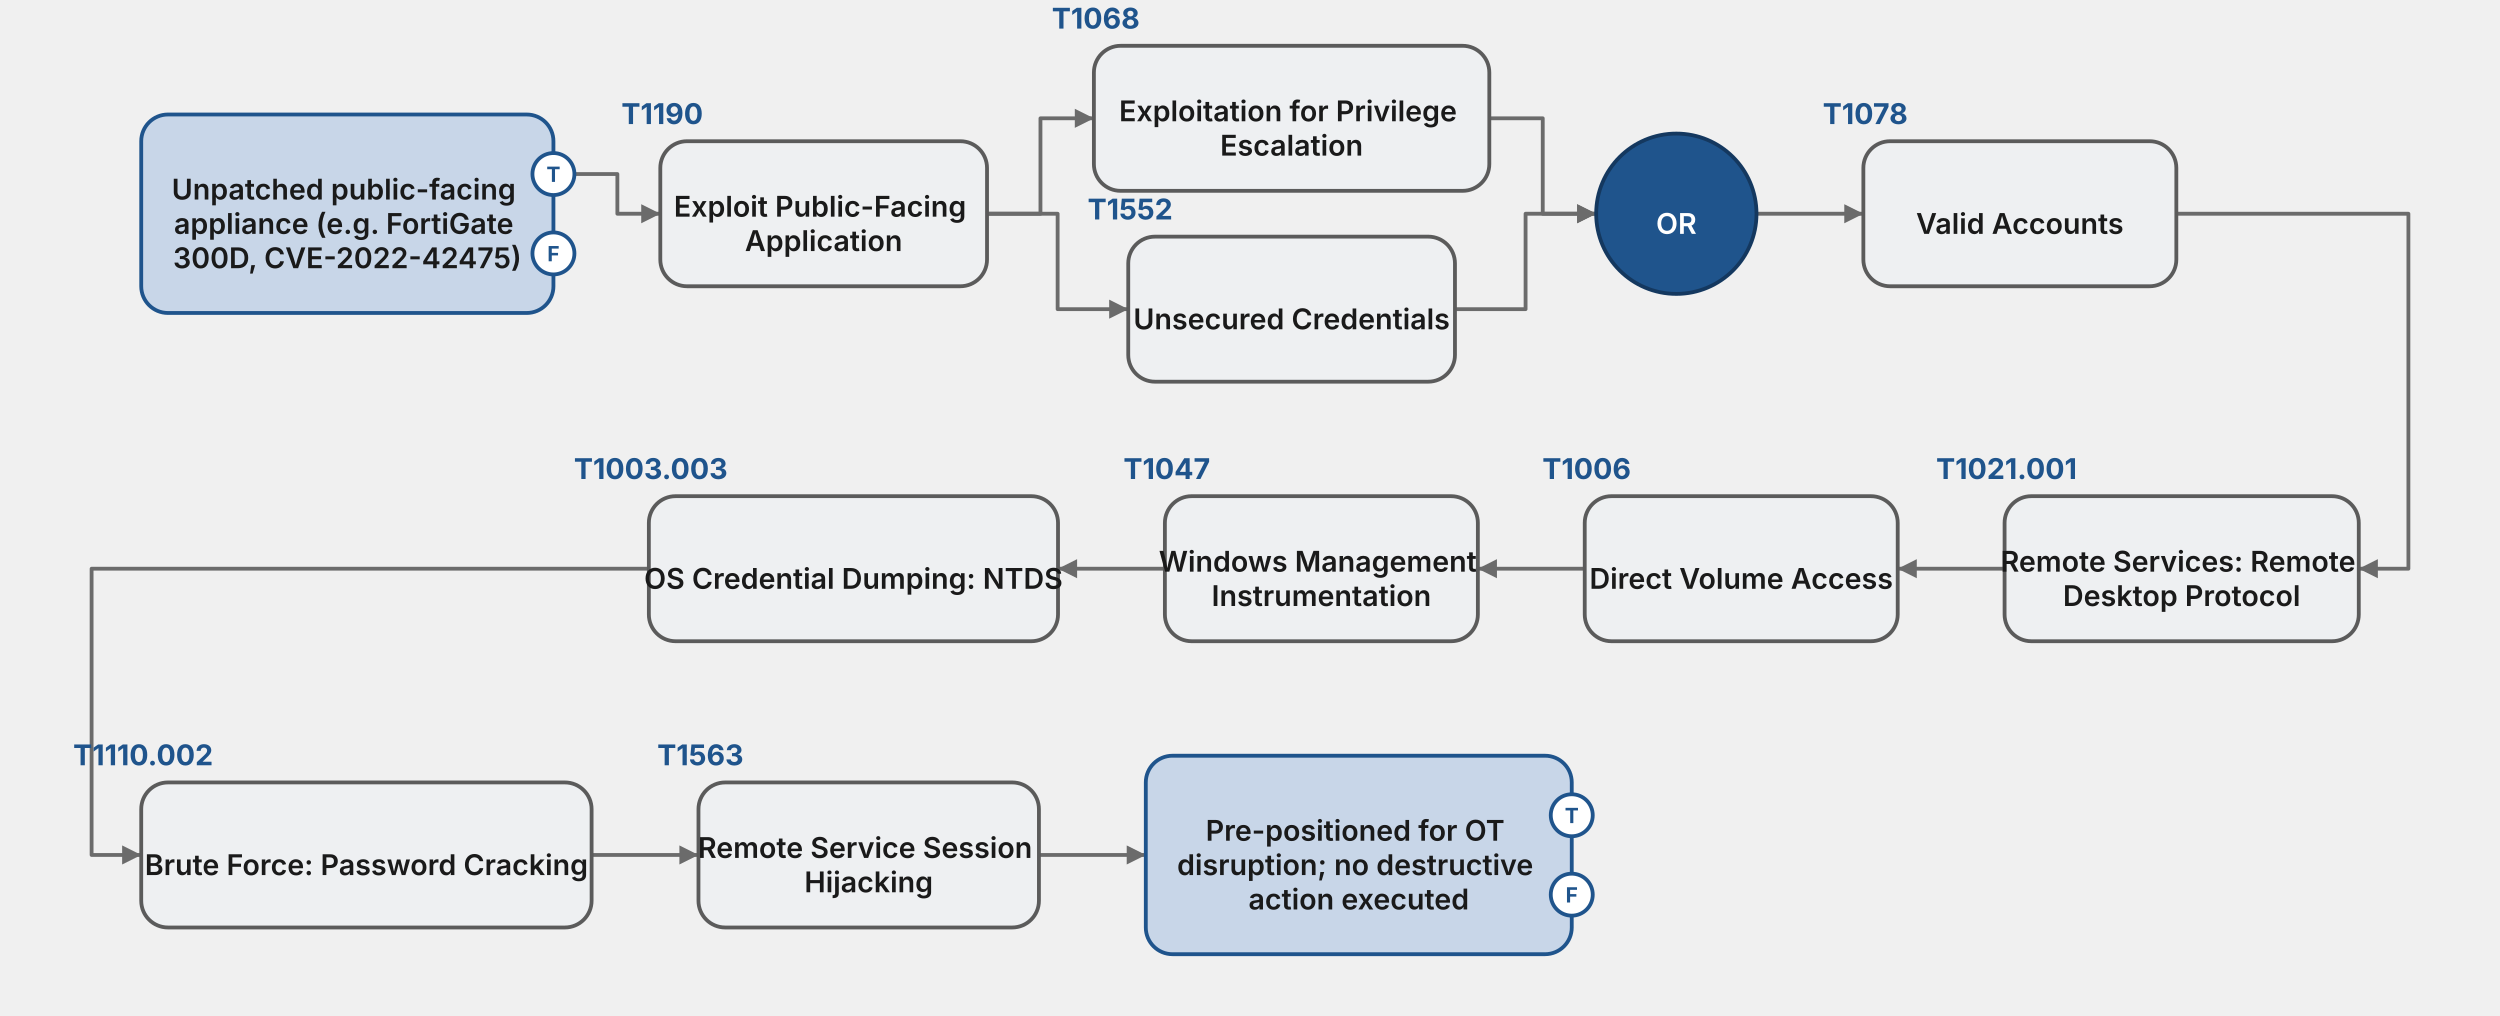
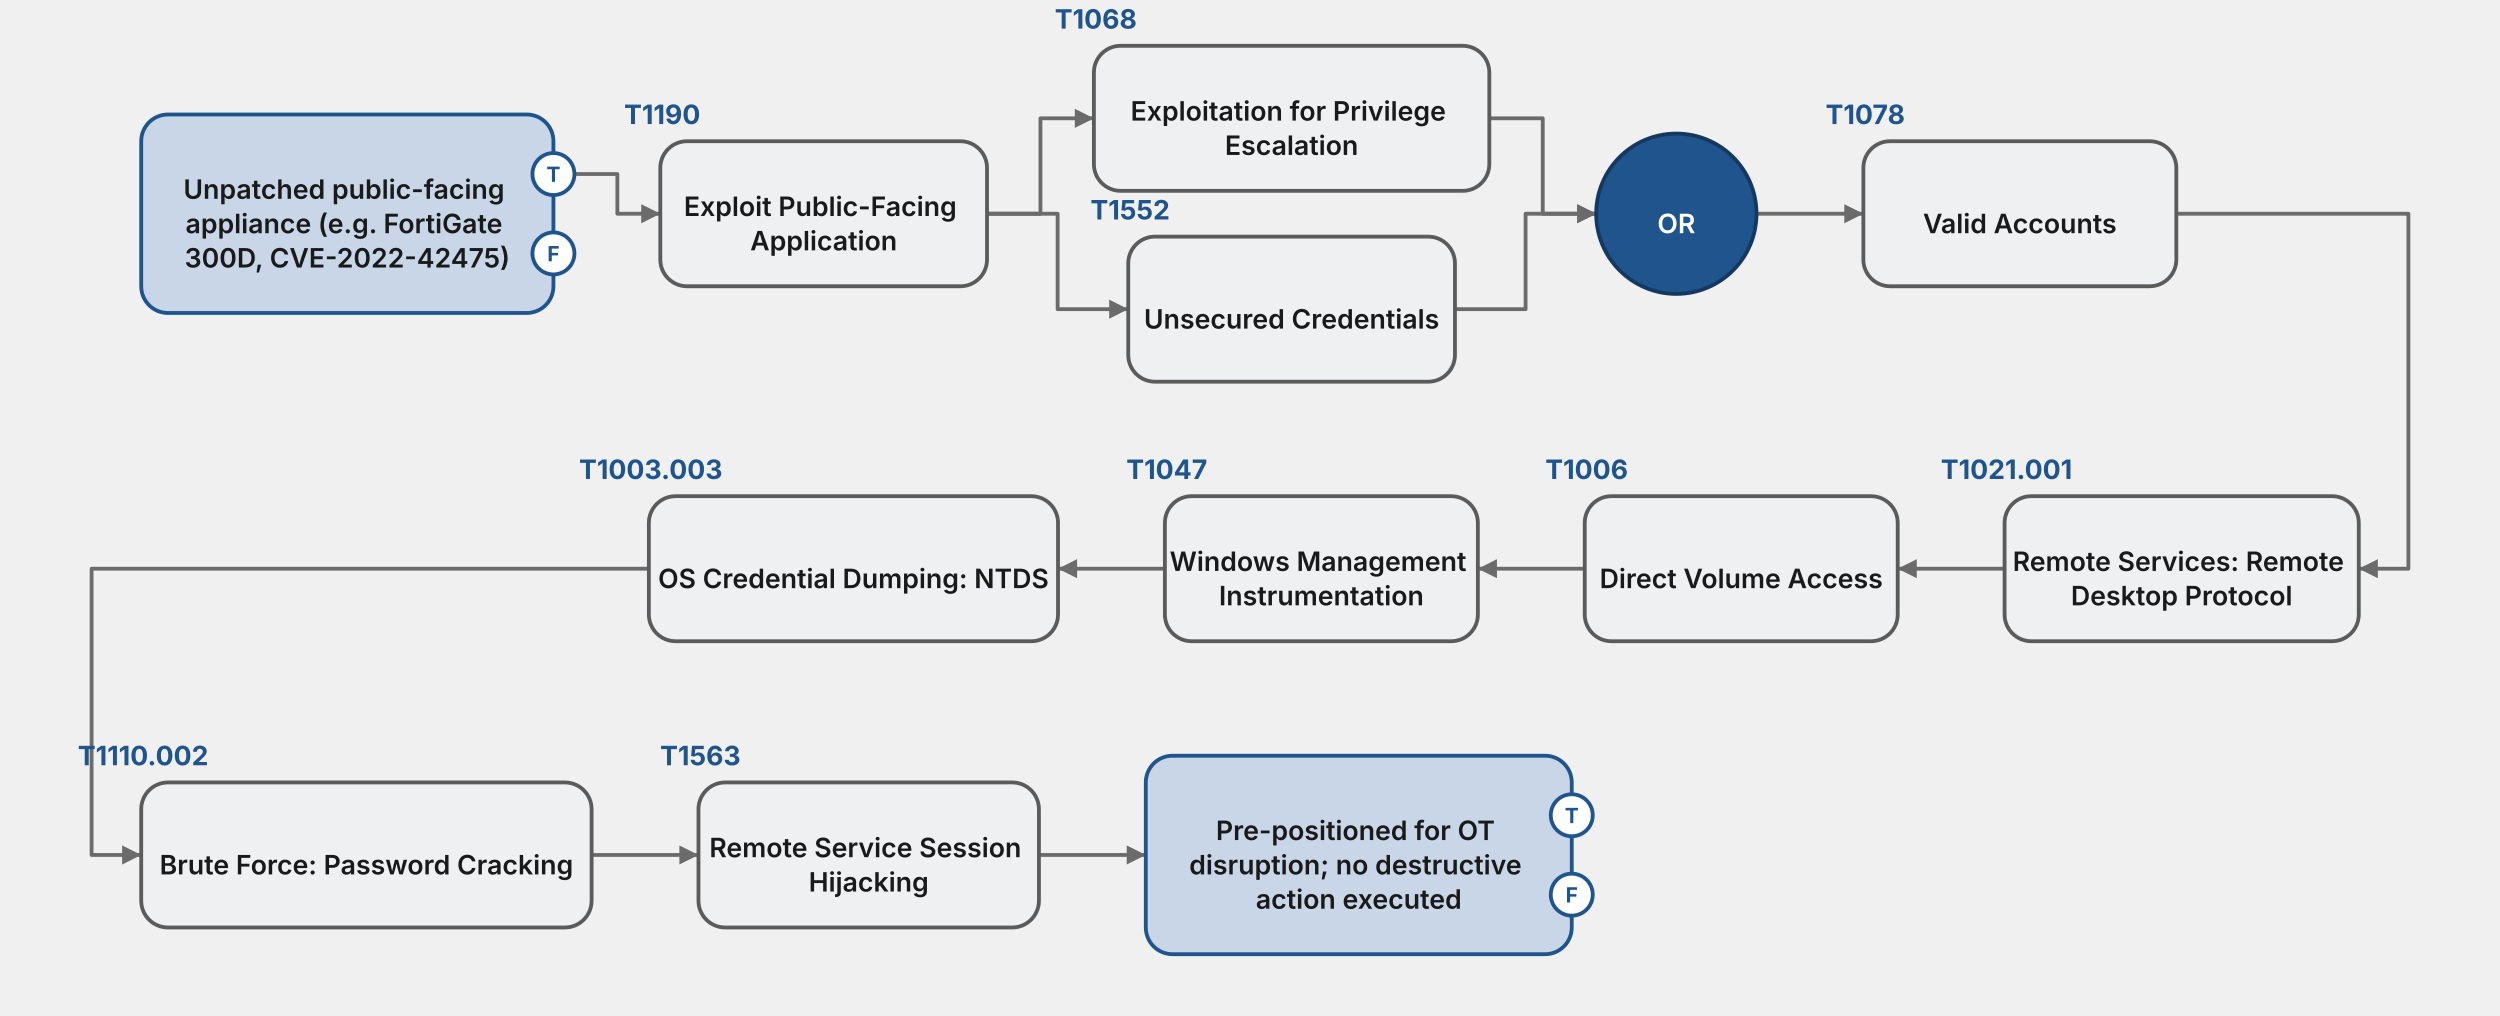
<svg xmlns="http://www.w3.org/2000/svg" data-v-4a541c10="" class="diagram-svg" viewBox="0 0 1310 532" preserveAspectRatio="xMinYMin meet">
  <path data-v-4a541c10="" d="M 301 91.2 L 323.5 91.2 L 323.5 112 L 346 112" fill="none" stroke="#6b6b6b" stroke-width="2" stroke-linecap="round" stroke-linejoin="round" />
  <path data-v-4a541c10="" d="M 517.2 112 L 545.2 112 L 545.2 62 L 573.2 62" fill="none" stroke="#6b6b6b" stroke-width="2" stroke-linecap="round" stroke-linejoin="round" />
  <path data-v-4a541c10="" d="M 517.2 112 L 554.2 112 L 554.2 162 L 591.2 162" fill="none" stroke="#6b6b6b" stroke-width="2" stroke-linecap="round" stroke-linejoin="round" />
  <path data-v-4a541c10="" d="M 780.4 62 L 808.4 62 L 808.4 112 L 836.4 112" fill="none" stroke="#6b6b6b" stroke-width="2" stroke-linecap="round" stroke-linejoin="round" />
  <path data-v-4a541c10="" d="M 762.4 162 L 799.4 162 L 799.4 112 L 836.4 112" fill="none" stroke="#6b6b6b" stroke-width="2" stroke-linecap="round" stroke-linejoin="round" />
  <path data-v-4a541c10="" d="M 920.4 112 L 976.4 112" fill="none" stroke="#6b6b6b" stroke-width="2" stroke-linecap="round" stroke-linejoin="round" />
  <path data-v-4a541c10="" d="M 1140.4 112 L 1262 112 L 1262 298 L 1236 298" fill="none" stroke="#6b6b6b" stroke-width="2" stroke-linecap="round" stroke-linejoin="round" />
  <path data-v-4a541c10="" d="M 1050.4 298 L 994.4 298" fill="none" stroke="#6b6b6b" stroke-width="2" stroke-linecap="round" stroke-linejoin="round" />
  <path data-v-4a541c10="" d="M 830.4 298 L 774.4 298" fill="none" stroke="#6b6b6b" stroke-width="2" stroke-linecap="round" stroke-linejoin="round" />
  <path data-v-4a541c10="" d="M 610.4 298 L 554.4 298" fill="none" stroke="#6b6b6b" stroke-width="2" stroke-linecap="round" stroke-linejoin="round" />
  <path data-v-4a541c10="" d="M 340 298 L 48 298 L 48 448 L 74 448" fill="none" stroke="#6b6b6b" stroke-width="2" stroke-linecap="round" stroke-linejoin="round" />
  <path data-v-4a541c10="" d="M 310 448 L 366 448" fill="none" stroke="#6b6b6b" stroke-width="2" stroke-linecap="round" stroke-linejoin="round" />
  <path data-v-4a541c10="" d="M 544.4 448 L 600.4 448" fill="none" stroke="#6b6b6b" stroke-width="2" stroke-linecap="round" stroke-linejoin="round" />
  <polygon data-v-4a541c10="" points="346,112 336,117 336,107" fill="#6b6b6b" />
  <polygon data-v-4a541c10="" points="573.2,62 563.2,67 563.2,57" fill="#6b6b6b" />
  <polygon data-v-4a541c10="" points="591.2,162 581.2,167 581.2,157" fill="#6b6b6b" />
  <polygon data-v-4a541c10="" points="836.4,112 826.4,117 826.4,107" fill="#6b6b6b" />
  <polygon data-v-4a541c10="" points="836.4,112 826.4,117 826.4,107" fill="#6b6b6b" />
  <polygon data-v-4a541c10="" points="976.4,112 966.4,117 966.4,107" fill="#6b6b6b" />
  <polygon data-v-4a541c10="" points="1236,298 1246,293 1246,303" fill="#6b6b6b" />
  <polygon data-v-4a541c10="" points="994.4,298 1004.4,293 1004.4,303" fill="#6b6b6b" />
  <polygon data-v-4a541c10="" points="774.4,298 784.4,293 784.4,303" fill="#6b6b6b" />
  <polygon data-v-4a541c10="" points="554.4,298 564.4,293 564.4,303" fill="#6b6b6b" />
  <polygon data-v-4a541c10="" points="74,448 64,453 64,443" fill="#6b6b6b" />
  <polygon data-v-4a541c10="" points="366,448 356,453 356,443" fill="#6b6b6b" />
  <polygon data-v-4a541c10="" points="600.4,448 590.4,453 590.4,443" fill="#6b6b6b" />
  <g data-v-4a541c10="" transform="translate(74, 60)">
    <rect data-v-4a541c10="" width="216" height="104" rx="14" ry="14" fill="#c8d6e8" stroke="#1f548c" stroke-width="2" />
-     <text data-v-4a541c10="" x="108" y="39" text-anchor="middle" fill="#1a1a1a" font-family="Inter, Arial, sans-serif" font-size="15" font-weight="600" dominant-baseline="middle" pointer-events="none">
+     <text data-v-4a541c10="" x="108" y="39" text-anchor="middle" fill="#1a1a1a" font-family="Inter, Arial, sans-serif" font-size="14" font-weight="600" dominant-baseline="middle" pointer-events="none">
      <tspan data-v-4a541c10="" x="108" dy="0">Unpatched public-facing</tspan>
      <tspan data-v-4a541c10="" x="108" dy="18">appliance (e.g. FortiGate</tspan>
      <tspan data-v-4a541c10="" x="108" dy="18">300D, CVE-2022-42475)</tspan>
    </text>
    <circle data-v-4a541c10="" cx="216" cy="31.2" r="11" fill="#FFFFFF" stroke="#1f548c" stroke-width="2" />
    <circle data-v-4a541c10="" cx="216" cy="72.8" r="11" fill="#FFFFFF" stroke="#1f548c" stroke-width="2" />
    <text data-v-4a541c10="" x="216" y="31.2" text-anchor="middle" dominant-baseline="middle" fill="#1f548c" font-family="Inter, Arial, sans-serif" font-size="11" font-weight="700" pointer-events="none"> T </text>
    <text data-v-4a541c10="" x="216" y="72.8" text-anchor="middle" dominant-baseline="middle" fill="#1f548c" font-family="Inter, Arial, sans-serif" font-size="11" font-weight="700" pointer-events="none"> F </text>
  </g>
  <g data-v-4a541c10="" transform="translate(346, 74)">
    <rect data-v-4a541c10="" width="171.2" height="76" rx="14" ry="14" fill="#eef0f2" stroke="#5b5b5b" stroke-width="2" />
-     <text data-v-4a541c10="" x="85.6" y="34" text-anchor="middle" fill="#1a1a1a" font-family="Inter, Arial, sans-serif" font-size="15" font-weight="600" dominant-baseline="middle" pointer-events="none">
+     <text data-v-4a541c10="" x="85.6" y="34" text-anchor="middle" fill="#1a1a1a" font-family="Inter, Arial, sans-serif" font-size="14" font-weight="600" dominant-baseline="middle" pointer-events="none">
      <tspan data-v-4a541c10="" x="85.6" dy="0">Exploit Public-Facing</tspan>
      <tspan data-v-4a541c10="" x="85.6" dy="18">Application</tspan>
    </text>
-     <text x="1.0" y="-9" text-anchor="middle" fill="#1f548c" font-family="Inter, Arial, sans-serif" font-size="15" font-weight="700" pointer-events="none">T1190</text>
+     <text x="1.0" y="-9" text-anchor="middle" fill="#1f548c" font-family="Inter, Arial, sans-serif" font-size="14" font-weight="700" pointer-events="none">T1190</text>
  </g>
  <g data-v-4a541c10="" transform="translate(573.2, 24)">
    <rect data-v-4a541c10="" width="207.2" height="76" rx="14" ry="14" fill="#eef0f2" stroke="#5b5b5b" stroke-width="2" />
-     <text data-v-4a541c10="" x="103.6" y="34" text-anchor="middle" fill="#1a1a1a" font-family="Inter, Arial, sans-serif" font-size="15" font-weight="600" dominant-baseline="middle" pointer-events="none">
+     <text data-v-4a541c10="" x="103.6" y="34" text-anchor="middle" fill="#1a1a1a" font-family="Inter, Arial, sans-serif" font-size="14" font-weight="600" dominant-baseline="middle" pointer-events="none">
      <tspan data-v-4a541c10="" x="103.6" dy="0">Exploitation for Privilege</tspan>
      <tspan data-v-4a541c10="" x="103.6" dy="18">Escalation</tspan>
    </text>
-     <text x="1.0" y="-9" text-anchor="middle" fill="#1f548c" font-family="Inter, Arial, sans-serif" font-size="15" font-weight="700" pointer-events="none">T1068</text>
+     <text x="1.0" y="-9" text-anchor="middle" fill="#1f548c" font-family="Inter, Arial, sans-serif" font-size="14" font-weight="700" pointer-events="none">T1068</text>
  </g>
  <g data-v-4a541c10="" transform="translate(591.2, 124)">
    <rect data-v-4a541c10="" width="171.2" height="76" rx="14" ry="14" fill="#eef0f2" stroke="#5b5b5b" stroke-width="2" />
-     <text data-v-4a541c10="" x="85.6" y="43" text-anchor="middle" fill="#1a1a1a" font-family="Inter, Arial, sans-serif" font-size="15" font-weight="600" dominant-baseline="middle" pointer-events="none">
+     <text data-v-4a541c10="" x="85.6" y="43" text-anchor="middle" fill="#1a1a1a" font-family="Inter, Arial, sans-serif" font-size="14" font-weight="600" dominant-baseline="middle" pointer-events="none">
      <tspan data-v-4a541c10="" x="85.6" dy="0">Unsecured Credentials</tspan>
    </text>
-     <text x="1.0" y="-9" text-anchor="middle" fill="#1f548c" font-family="Inter, Arial, sans-serif" font-size="15" font-weight="700" pointer-events="none">T1552</text>
+     <text x="1.0" y="-9" text-anchor="middle" fill="#1f548c" font-family="Inter, Arial, sans-serif" font-size="14" font-weight="700" pointer-events="none">T1552</text>
  </g>
  <g data-v-4a541c10="" transform="translate(836.4, 70)">
    <ellipse data-v-4a541c10="" cx="42" cy="42" rx="42" ry="42" fill="#1f548c" stroke="#14385f" stroke-width="2" />
-     <text data-v-4a541c10="" x="42" y="47" text-anchor="middle" fill="#FFFFFF" font-family="Inter, Arial, sans-serif" font-size="15" font-weight="600" dominant-baseline="middle" pointer-events="none">
+     <text data-v-4a541c10="" x="42" y="47" text-anchor="middle" fill="#FFFFFF" font-family="Inter, Arial, sans-serif" font-size="14" font-weight="600" dominant-baseline="middle" pointer-events="none">
      <tspan data-v-4a541c10="" x="42" dy="0">OR</tspan>
    </text>
  </g>
  <g data-v-4a541c10="" transform="translate(976.4, 74)">
    <rect data-v-4a541c10="" width="164" height="76" rx="14" ry="14" fill="#eef0f2" stroke="#5b5b5b" stroke-width="2" />
-     <text data-v-4a541c10="" x="82" y="43" text-anchor="middle" fill="#1a1a1a" font-family="Inter, Arial, sans-serif" font-size="15" font-weight="600" dominant-baseline="middle" pointer-events="none">
+     <text data-v-4a541c10="" x="82" y="43" text-anchor="middle" fill="#1a1a1a" font-family="Inter, Arial, sans-serif" font-size="14" font-weight="600" dominant-baseline="middle" pointer-events="none">
      <tspan data-v-4a541c10="" x="82" dy="0">Valid Accounts</tspan>
    </text>
-     <text x="1.0" y="-9" text-anchor="middle" fill="#1f548c" font-family="Inter, Arial, sans-serif" font-size="15" font-weight="700" pointer-events="none">T1078</text>
+     <text x="1.0" y="-9" text-anchor="middle" fill="#1f548c" font-family="Inter, Arial, sans-serif" font-size="14" font-weight="700" pointer-events="none">T1078</text>
  </g>
  <g data-v-4a541c10="" transform="translate(1050.4, 260)">
    <rect data-v-4a541c10="" width="185.6" height="76" rx="14" ry="14" fill="#eef0f2" stroke="#5b5b5b" stroke-width="2" />
-     <text data-v-4a541c10="" x="92.8" y="34" text-anchor="middle" fill="#1a1a1a" font-family="Inter, Arial, sans-serif" font-size="15" font-weight="600" dominant-baseline="middle" pointer-events="none">
+     <text data-v-4a541c10="" x="92.8" y="34" text-anchor="middle" fill="#1a1a1a" font-family="Inter, Arial, sans-serif" font-size="14" font-weight="600" dominant-baseline="middle" pointer-events="none">
      <tspan data-v-4a541c10="" x="92.8" dy="0">Remote Services: Remote</tspan>
      <tspan data-v-4a541c10="" x="92.8" dy="18">Desktop Protocol</tspan>
    </text>
-     <text x="1.0" y="-9" text-anchor="middle" fill="#1f548c" font-family="Inter, Arial, sans-serif" font-size="15" font-weight="700" pointer-events="none">T1021.001</text>
+     <text x="1.0" y="-9" text-anchor="middle" fill="#1f548c" font-family="Inter, Arial, sans-serif" font-size="14" font-weight="700" pointer-events="none">T1021.001</text>
  </g>
  <g data-v-4a541c10="" transform="translate(830.4, 260)">
    <rect data-v-4a541c10="" width="164" height="76" rx="14" ry="14" fill="#eef0f2" stroke="#5b5b5b" stroke-width="2" />
-     <text data-v-4a541c10="" x="82" y="43" text-anchor="middle" fill="#1a1a1a" font-family="Inter, Arial, sans-serif" font-size="15" font-weight="600" dominant-baseline="middle" pointer-events="none">
+     <text data-v-4a541c10="" x="82" y="43" text-anchor="middle" fill="#1a1a1a" font-family="Inter, Arial, sans-serif" font-size="14" font-weight="600" dominant-baseline="middle" pointer-events="none">
      <tspan data-v-4a541c10="" x="82" dy="0">Direct Volume Access</tspan>
    </text>
-     <text x="1.0" y="-9" text-anchor="middle" fill="#1f548c" font-family="Inter, Arial, sans-serif" font-size="15" font-weight="700" pointer-events="none">T1006</text>
+     <text x="1.0" y="-9" text-anchor="middle" fill="#1f548c" font-family="Inter, Arial, sans-serif" font-size="14" font-weight="700" pointer-events="none">T1006</text>
  </g>
  <g data-v-4a541c10="" transform="translate(610.4, 260)">
    <rect data-v-4a541c10="" width="164" height="76" rx="14" ry="14" fill="#eef0f2" stroke="#5b5b5b" stroke-width="2" />
-     <text data-v-4a541c10="" x="82" y="34" text-anchor="middle" fill="#1a1a1a" font-family="Inter, Arial, sans-serif" font-size="15" font-weight="600" dominant-baseline="middle" pointer-events="none">
+     <text data-v-4a541c10="" x="82" y="34" text-anchor="middle" fill="#1a1a1a" font-family="Inter, Arial, sans-serif" font-size="14" font-weight="600" dominant-baseline="middle" pointer-events="none">
      <tspan data-v-4a541c10="" x="82" dy="0">Windows Management</tspan>
      <tspan data-v-4a541c10="" x="82" dy="18">Instrumentation</tspan>
    </text>
-     <text x="1.0" y="-9" text-anchor="middle" fill="#1f548c" font-family="Inter, Arial, sans-serif" font-size="15" font-weight="700" pointer-events="none">T1047</text>
+     <text x="1.0" y="-9" text-anchor="middle" fill="#1f548c" font-family="Inter, Arial, sans-serif" font-size="14" font-weight="700" pointer-events="none">T1047</text>
  </g>
  <g data-v-4a541c10="" transform="translate(340, 260)">
    <rect data-v-4a541c10="" width="214.4" height="76" rx="14" ry="14" fill="#eef0f2" stroke="#5b5b5b" stroke-width="2" />
-     <text data-v-4a541c10="" x="107.2" y="43" text-anchor="middle" fill="#1a1a1a" font-family="Inter, Arial, sans-serif" font-size="15" font-weight="600" dominant-baseline="middle" pointer-events="none">
+     <text data-v-4a541c10="" x="107.2" y="43" text-anchor="middle" fill="#1a1a1a" font-family="Inter, Arial, sans-serif" font-size="14" font-weight="600" dominant-baseline="middle" pointer-events="none">
      <tspan data-v-4a541c10="" x="107.2" dy="0">OS Credential Dumping: NTDS</tspan>
    </text>
-     <text x="1.0" y="-9" text-anchor="middle" fill="#1f548c" font-family="Inter, Arial, sans-serif" font-size="15" font-weight="700" pointer-events="none">T1003.003</text>
+     <text x="1.0" y="-9" text-anchor="middle" fill="#1f548c" font-family="Inter, Arial, sans-serif" font-size="14" font-weight="700" pointer-events="none">T1003.003</text>
  </g>
  <g data-v-4a541c10="" transform="translate(74, 410)">
    <rect data-v-4a541c10="" width="236" height="76" rx="14" ry="14" fill="#eef0f2" stroke="#5b5b5b" stroke-width="2" />
-     <text data-v-4a541c10="" x="118" y="43" text-anchor="middle" fill="#1a1a1a" font-family="Inter, Arial, sans-serif" font-size="15" font-weight="600" dominant-baseline="middle" pointer-events="none">
+     <text data-v-4a541c10="" x="118" y="43" text-anchor="middle" fill="#1a1a1a" font-family="Inter, Arial, sans-serif" font-size="14" font-weight="600" dominant-baseline="middle" pointer-events="none">
      <tspan data-v-4a541c10="" x="118" dy="0">Brute Force: Password Cracking</tspan>
    </text>
-     <text x="1.0" y="-9" text-anchor="middle" fill="#1f548c" font-family="Inter, Arial, sans-serif" font-size="15" font-weight="700" pointer-events="none">T1110.002</text>
+     <text x="1.0" y="-9" text-anchor="middle" fill="#1f548c" font-family="Inter, Arial, sans-serif" font-size="14" font-weight="700" pointer-events="none">T1110.002</text>
  </g>
  <g data-v-4a541c10="" transform="translate(366, 410)">
    <rect data-v-4a541c10="" width="178.4" height="76" rx="14" ry="14" fill="#eef0f2" stroke="#5b5b5b" stroke-width="2" />
-     <text data-v-4a541c10="" x="89.2" y="34" text-anchor="middle" fill="#1a1a1a" font-family="Inter, Arial, sans-serif" font-size="15" font-weight="600" dominant-baseline="middle" pointer-events="none">
+     <text data-v-4a541c10="" x="89.2" y="34" text-anchor="middle" fill="#1a1a1a" font-family="Inter, Arial, sans-serif" font-size="14" font-weight="600" dominant-baseline="middle" pointer-events="none">
      <tspan data-v-4a541c10="" x="89.2" dy="0">Remote Service Session</tspan>
      <tspan data-v-4a541c10="" x="89.2" dy="18">Hijacking</tspan>
    </text>
-     <text x="1.0" y="-9" text-anchor="middle" fill="#1f548c" font-family="Inter, Arial, sans-serif" font-size="15" font-weight="700" pointer-events="none">T1563</text>
+     <text x="1.0" y="-9" text-anchor="middle" fill="#1f548c" font-family="Inter, Arial, sans-serif" font-size="14" font-weight="700" pointer-events="none">T1563</text>
  </g>
  <g data-v-4a541c10="" transform="translate(600.4, 396)">
    <rect data-v-4a541c10="" width="223.2" height="104" rx="14" ry="14" fill="#c8d6e8" stroke="#1f548c" stroke-width="2" />
-     <text data-v-4a541c10="" x="111.6" y="39" text-anchor="middle" fill="#1a1a1a" font-family="Inter, Arial, sans-serif" font-size="15" font-weight="600" dominant-baseline="middle" pointer-events="none">
+     <text data-v-4a541c10="" x="111.6" y="39" text-anchor="middle" fill="#1a1a1a" font-family="Inter, Arial, sans-serif" font-size="14" font-weight="600" dominant-baseline="middle" pointer-events="none">
      <tspan data-v-4a541c10="" x="111.6" dy="0">Pre-positioned for OT</tspan>
      <tspan data-v-4a541c10="" x="111.6" dy="18">disruption; no destructive</tspan>
      <tspan data-v-4a541c10="" x="111.6" dy="18">action executed</tspan>
    </text>
    <circle data-v-4a541c10="" cx="223.2" cy="31.2" r="11" fill="#FFFFFF" stroke="#1f548c" stroke-width="2" />
    <circle data-v-4a541c10="" cx="223.2" cy="72.8" r="11" fill="#FFFFFF" stroke="#1f548c" stroke-width="2" />
    <text data-v-4a541c10="" x="223.2" y="31.2" text-anchor="middle" dominant-baseline="middle" fill="#1f548c" font-family="Inter, Arial, sans-serif" font-size="11" font-weight="700" pointer-events="none"> T </text>
    <text data-v-4a541c10="" x="223.2" y="72.8" text-anchor="middle" dominant-baseline="middle" fill="#1f548c" font-family="Inter, Arial, sans-serif" font-size="11" font-weight="700" pointer-events="none"> F </text>
  </g>
</svg>
